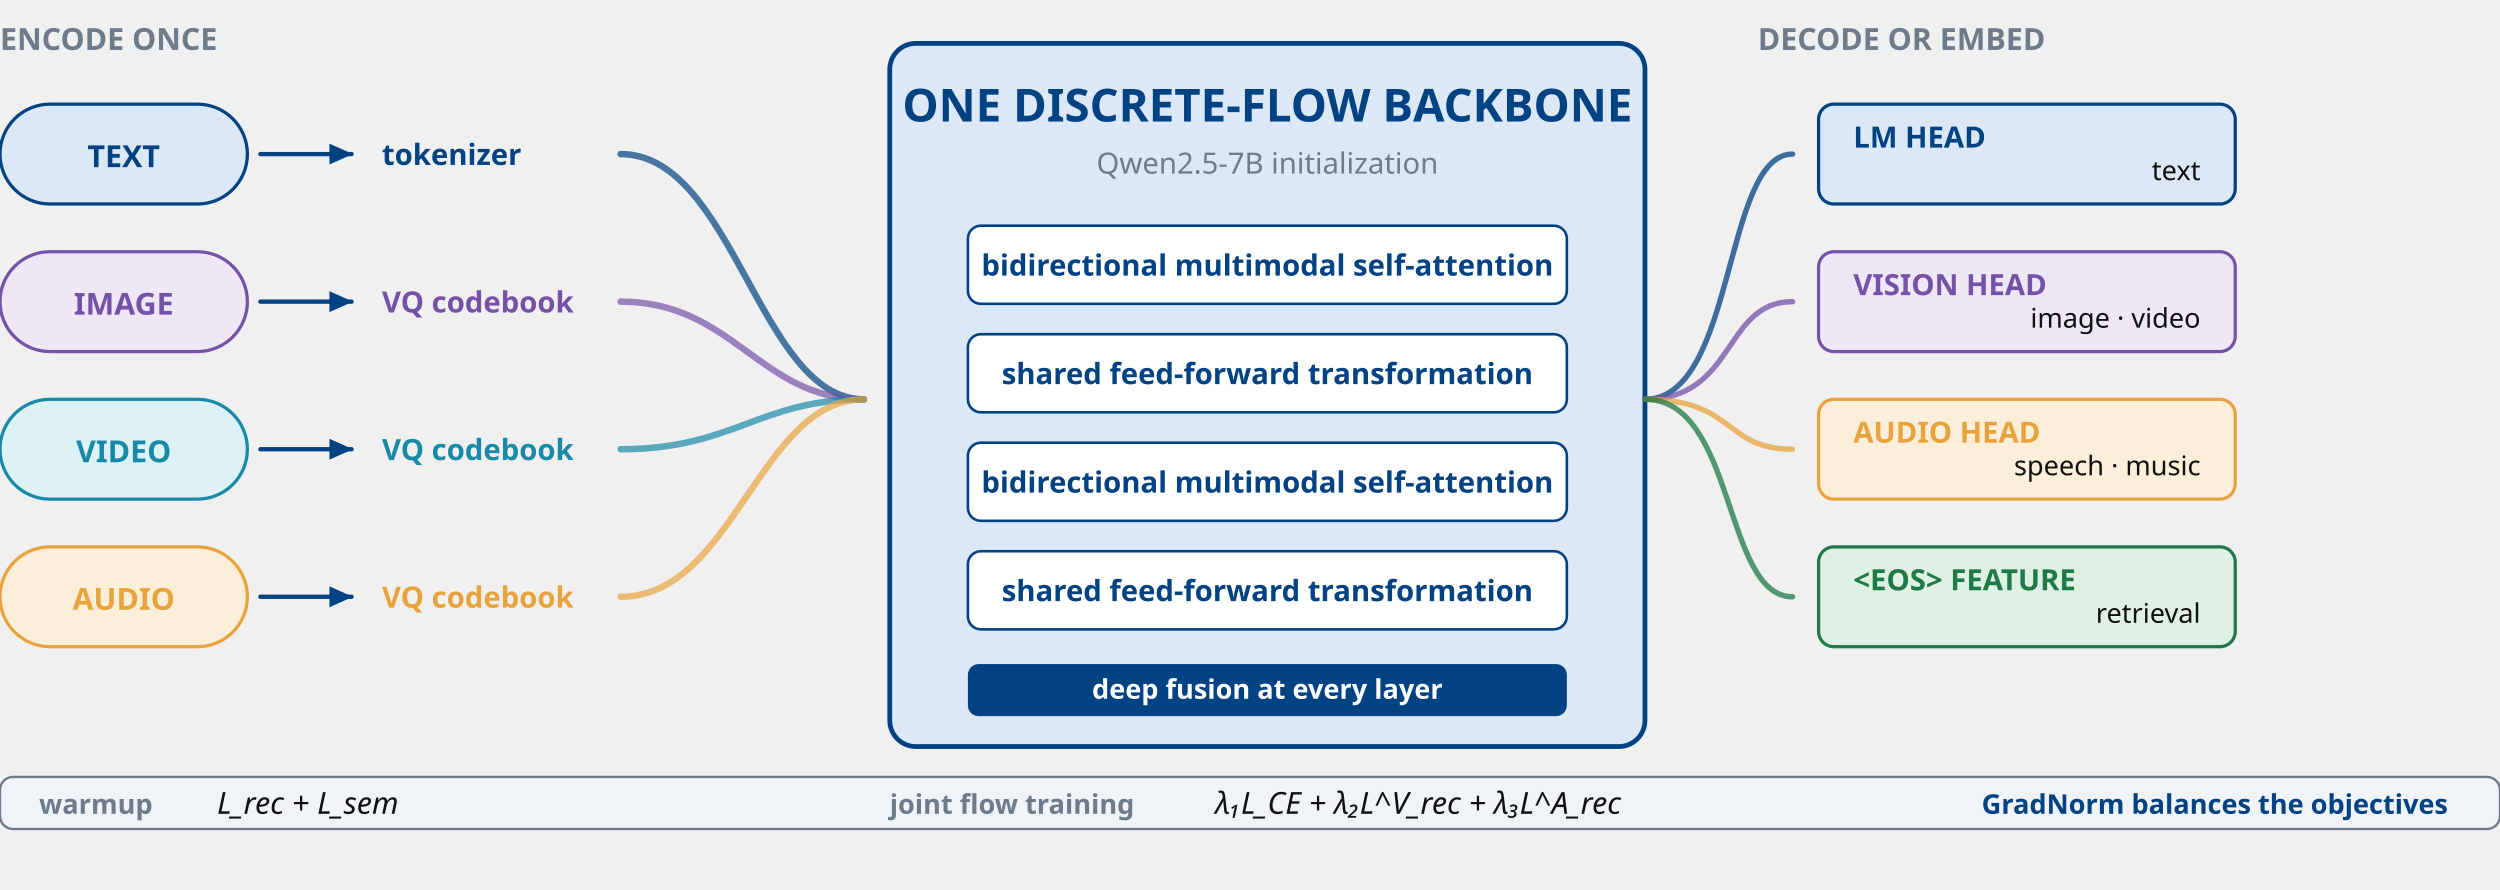
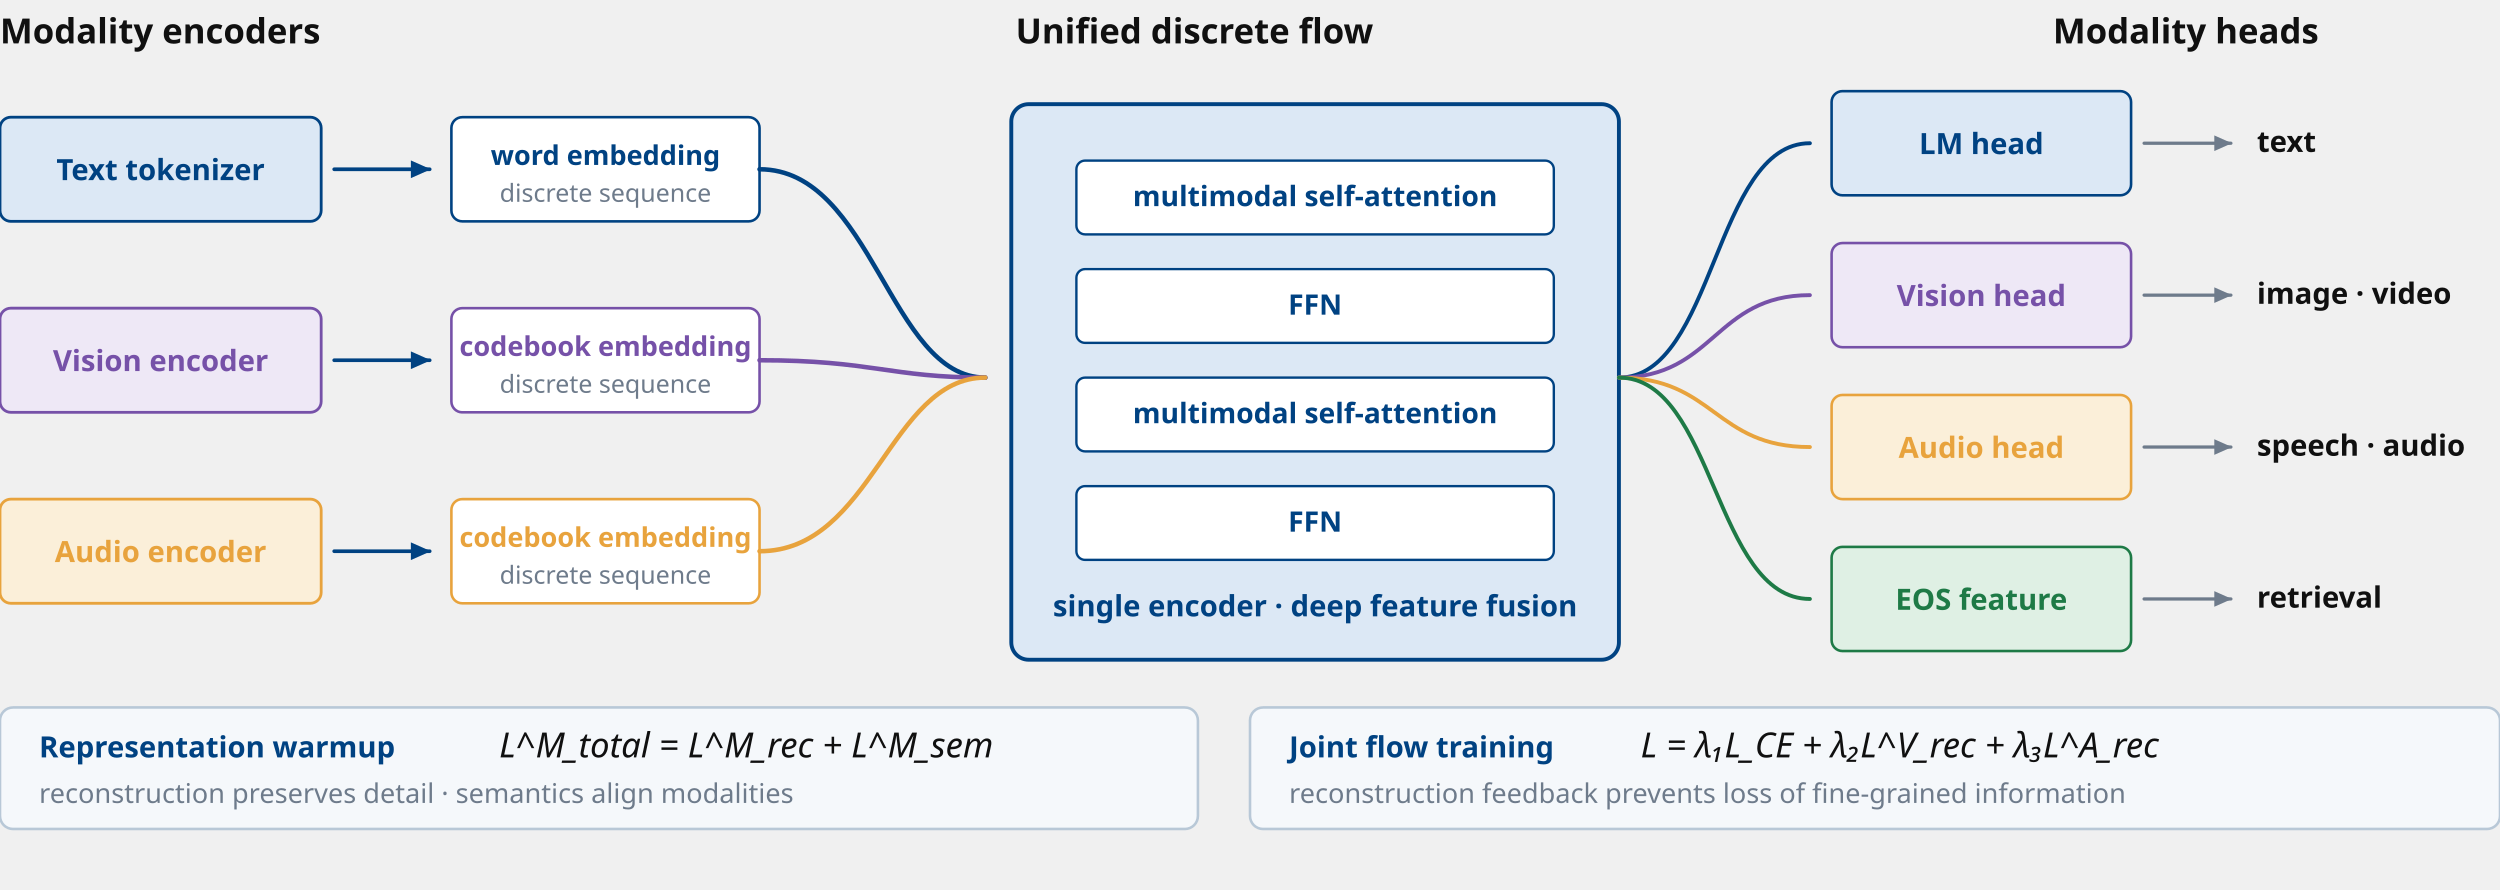
<svg xmlns="http://www.w3.org/2000/svg" width="1152" height="410" viewBox="0 0 1152 410">
  <defs>
+     <marker id="arw-grey" viewBox="0 0 10 10" refX="8.5" refY="5" markerWidth="6" markerHeight="6" orient="auto-start-reverse">
+       <path d="M 0 1 L 9 5 L 0 9 z" fill="#6E7B8B" />
+     </marker>
    <marker id="arw-navy" viewBox="0 0 10 10" refX="8.5" refY="5" markerWidth="6" markerHeight="6" orient="auto-start-reverse">
      <path d="M 0 1 L 9 5 L 0 9 z" fill="#004282" />
    </marker>
  </defs>
-   <text x="0" y="23" font-family="Calibri" font-size="14" font-weight="bold" fill="#6E7B8B" text-anchor="start" xml:space="preserve">ENCODE ONCE</text>
-   <rect x="0" y="48" width="114" height="46" rx="23" ry="23" fill="#DCE8F5" stroke="#004282" stroke-width="1.5" />
-   <text x="57" y="77" font-family="Calibri" font-size="14" font-weight="bold" fill="#004282" text-anchor="middle" xml:space="preserve">TEXT</text>
-   <path d="M 120 71 L 162 71" stroke="#004282" stroke-width="2" fill="none" stroke-linecap="round" marker-end="url(#arw-navy)" />
-   <text x="176" y="76" font-family="Calibri" font-size="13.5" font-weight="bold" fill="#004282" text-anchor="start" xml:space="preserve">tokenizer</text>
-   <path d="M 286 71 C 338 71, 350 184, 398 184" stroke="#004282" stroke-width="3" fill="none" stroke-linecap="round" opacity="0.7" />
-   <rect x="0" y="116" width="114" height="46" rx="23" ry="23" fill="#EEE8F6" stroke="#7651A8" stroke-width="1.5" />
-   <text x="57" y="145" font-family="Calibri" font-size="14" font-weight="bold" fill="#7651A8" text-anchor="middle" xml:space="preserve">IMAGE</text>
-   <path d="M 120 139 L 162 139" stroke="#004282" stroke-width="2" fill="none" stroke-linecap="round" marker-end="url(#arw-navy)" />
-   <text x="176" y="144" font-family="Calibri" font-size="13.5" font-weight="bold" fill="#7651A8" text-anchor="start" xml:space="preserve">VQ codebook</text>
-   <path d="M 286 139 C 338 139, 350 184, 398 184" stroke="#7651A8" stroke-width="3" fill="none" stroke-linecap="round" opacity="0.7" />
-   <rect x="0" y="184" width="114" height="46" rx="23" ry="23" fill="#DDF2F6" stroke="#1889A6" stroke-width="1.5" />
-   <text x="57" y="213" font-family="Calibri" font-size="14" font-weight="bold" fill="#1889A6" text-anchor="middle" xml:space="preserve">VIDEO</text>
-   <path d="M 120 207 L 162 207" stroke="#004282" stroke-width="2" fill="none" stroke-linecap="round" marker-end="url(#arw-navy)" />
-   <text x="176" y="212" font-family="Calibri" font-size="13.5" font-weight="bold" fill="#1889A6" text-anchor="start" xml:space="preserve">VQ codebook</text>
-   <path d="M 286 207 C 338 207, 350 184, 398 184" stroke="#1889A6" stroke-width="3" fill="none" stroke-linecap="round" opacity="0.7" />
-   <rect x="0" y="252" width="114" height="46" rx="23" ry="23" fill="#FBEFD9" stroke="#E8A33D" stroke-width="1.5" />
-   <text x="57" y="281" font-family="Calibri" font-size="14" font-weight="bold" fill="#E8A33D" text-anchor="middle" xml:space="preserve">AUDIO</text>
-   <path d="M 120 275 L 162 275" stroke="#004282" stroke-width="2" fill="none" stroke-linecap="round" marker-end="url(#arw-navy)" />
-   <text x="176" y="280" font-family="Calibri" font-size="13.5" font-weight="bold" fill="#E8A33D" text-anchor="start" xml:space="preserve">VQ codebook</text>
-   <path d="M 286 275 C 338 275, 350 184, 398 184" stroke="#E8A33D" stroke-width="3" fill="none" stroke-linecap="round" opacity="0.7" />
-   <rect x="410" y="20" width="348" height="324" rx="12" ry="12" fill="#DCE8F5" stroke="#004282" stroke-width="2.2" />
-   <text x="584" y="56" font-family="Calibri" font-size="21" font-weight="bold" fill="#004282" text-anchor="middle" xml:space="preserve">ONE DISCRETE-FLOW BACKBONE</text>
-   <text x="584" y="80" font-family="Calibri" font-size="13.5" fill="#6E7B8B" text-anchor="middle" xml:space="preserve">Qwen2.5-7B initialization</text>
-   <rect x="446" y="104" width="276" height="36" rx="6" ry="6" fill="#FFFFFF" stroke="#004282" stroke-width="1.2" />
-   <text x="584" y="127" font-family="Calibri" font-size="13.5" font-weight="bold" fill="#004282" text-anchor="middle" xml:space="preserve">bidirectional multimodal self-attention</text>
-   <rect x="446" y="154" width="276" height="36" rx="6" ry="6" fill="#FFFFFF" stroke="#004282" stroke-width="1.2" />
-   <text x="584" y="177" font-family="Calibri" font-size="13.5" font-weight="bold" fill="#004282" text-anchor="middle" xml:space="preserve">shared feed-forward transformation</text>
-   <rect x="446" y="204" width="276" height="36" rx="6" ry="6" fill="#FFFFFF" stroke="#004282" stroke-width="1.2" />
-   <text x="584" y="227" font-family="Calibri" font-size="13.5" font-weight="bold" fill="#004282" text-anchor="middle" xml:space="preserve">bidirectional multimodal self-attention</text>
-   <rect x="446" y="254" width="276" height="36" rx="6" ry="6" fill="#FFFFFF" stroke="#004282" stroke-width="1.2" />
-   <text x="584" y="277" font-family="Calibri" font-size="13.5" font-weight="bold" fill="#004282" text-anchor="middle" xml:space="preserve">shared feed-forward transformation</text>
-   <rect x="446" y="306" width="276" height="24" rx="5" ry="5" fill="#004282" />
-   <text x="584" y="322" font-family="Calibri" font-size="12.5" font-weight="bold" fill="#FFFFFF" text-anchor="middle" xml:space="preserve">deep fusion at every layer</text>
-   <text x="810" y="23" font-family="Calibri" font-size="14" font-weight="bold" fill="#6E7B8B" text-anchor="start" xml:space="preserve">DECODE OR EMBED</text>
-   <path d="M 758 184 C 800 184, 794 71, 826 71" stroke="#004282" stroke-width="2.5" fill="none" stroke-linecap="round" opacity="0.75" />
-   <rect x="838" y="48" width="192" height="46" rx="7" ry="7" fill="#DCE8F5" stroke="#004282" stroke-width="1.5" />
-   <text x="854" y="68" font-family="Calibri" font-size="13.5" font-weight="bold" fill="#004282" text-anchor="start" xml:space="preserve">LM HEAD</text>
-   <text x="1014" y="83" font-family="Calibri" font-size="12.5" fill="#101010" text-anchor="end" xml:space="preserve">text</text>
-   <path d="M 758 184 C 800 184, 794 139, 826 139" stroke="#7651A8" stroke-width="2.5" fill="none" stroke-linecap="round" opacity="0.75" />
-   <rect x="838" y="116" width="192" height="46" rx="7" ry="7" fill="#EEE8F6" stroke="#7651A8" stroke-width="1.5" />
-   <text x="854" y="136" font-family="Calibri" font-size="13.5" font-weight="bold" fill="#7651A8" text-anchor="start" xml:space="preserve">VISION HEAD</text>
-   <text x="1014" y="151" font-family="Calibri" font-size="12.5" fill="#101010" text-anchor="end" xml:space="preserve">image · video</text>
-   <path d="M 758 184 C 800 184, 794 207, 826 207" stroke="#E8A33D" stroke-width="2.5" fill="none" stroke-linecap="round" opacity="0.75" />
-   <rect x="838" y="184" width="192" height="46" rx="7" ry="7" fill="#FBEFD9" stroke="#E8A33D" stroke-width="1.5" />
-   <text x="854" y="204" font-family="Calibri" font-size="13.5" font-weight="bold" fill="#E8A33D" text-anchor="start" xml:space="preserve">AUDIO HEAD</text>
-   <text x="1014" y="219" font-family="Calibri" font-size="12.5" fill="#101010" text-anchor="end" xml:space="preserve">speech · music</text>
-   <path d="M 758 184 C 800 184, 794 275, 826 275" stroke="#1E7A46" stroke-width="2.5" fill="none" stroke-linecap="round" opacity="0.75" />
-   <rect x="838" y="252" width="192" height="46" rx="7" ry="7" fill="#DFF0E4" stroke="#1E7A46" stroke-width="1.5" />
-   <text x="854" y="272" font-family="Calibri" font-size="13.5" font-weight="bold" fill="#1E7A46" text-anchor="start" xml:space="preserve">&lt;EOS&gt; FEATURE</text>
-   <text x="1014" y="287" font-family="Calibri" font-size="12.5" fill="#101010" text-anchor="end" xml:space="preserve">retrieval</text>
-   <rect x="0" y="358" width="1152" height="24" rx="6" ry="6" fill="#F0F3F7" stroke="#6E7B8B" stroke-width="1.1" />
-   <text x="18" y="375" font-family="Calibri" font-size="12.5" font-weight="bold" fill="#6E7B8B" text-anchor="start" xml:space="preserve">warmup</text>
-   <text x="100" y="375" font-family="Calibri" font-size="14" font-style="italic" fill="#101010" text-anchor="start" xml:space="preserve">L_rec + L_sem</text>
-   <text x="410" y="375" font-family="Calibri" font-size="12.5" font-weight="bold" fill="#6E7B8B" text-anchor="start" xml:space="preserve">joint flow training</text>
-   <text x="560" y="375" font-family="Calibri" font-size="14" font-style="italic" fill="#101010" text-anchor="start" xml:space="preserve">λ₁L_CE + λ₂L^V_rec + λ₃L^A_rec</text>
-   <text x="1128" y="375" font-family="Calibri" font-size="12.5" font-weight="bold" fill="#004282" text-anchor="end" xml:space="preserve">GradNorm balances the objectives</text>
+   <text x="0" y="20" font-family="Calibri" font-size="16" font-weight="bold" fill="#101010" text-anchor="start" xml:space="preserve">Modality encoders</text>
+   <text x="468" y="20" font-family="Calibri" font-size="16" font-weight="bold" fill="#101010" text-anchor="start" xml:space="preserve">Unified discrete flow</text>
+   <text x="946" y="20" font-family="Calibri" font-size="16" font-weight="bold" fill="#101010" text-anchor="start" xml:space="preserve">Modality heads</text>
+   <rect x="0" y="54" width="148" height="48" rx="5" ry="5" fill="#DCE8F5" stroke="#004282" stroke-width="1.3" />
+   <text x="74" y="83" font-family="Calibri" font-size="13.5" font-weight="bold" fill="#004282" text-anchor="middle" xml:space="preserve">Text tokenizer</text>
+   <path d="M 154 78 L 198 78" stroke="#004282" stroke-width="1.7" fill="none" stroke-linecap="round" marker-end="url(#arw-navy)" />
+   <rect x="208" y="54" width="142" height="48" rx="5" ry="5" fill="#FFFFFF" stroke="#004282" stroke-width="1.2" />
+   <text x="279" y="76" font-family="Calibri" font-size="12.5" font-weight="bold" fill="#004282" text-anchor="middle" xml:space="preserve">word embedding</text>
+   <text x="279" y="93" font-family="Calibri" font-size="11.5" fill="#6E7B8B" text-anchor="middle" xml:space="preserve">discrete sequence</text>
+   <path d="M 350 78 C 402 78, 410 174, 454 174" stroke="#004282" stroke-width="2.1" fill="none" stroke-linecap="round" />
+   <rect x="0" y="142" width="148" height="48" rx="5" ry="5" fill="#EEE8F6" stroke="#7651A8" stroke-width="1.3" />
+   <text x="74" y="171" font-family="Calibri" font-size="13.5" font-weight="bold" fill="#7651A8" text-anchor="middle" xml:space="preserve">Vision encoder</text>
+   <path d="M 154 166 L 198 166" stroke="#004282" stroke-width="1.7" fill="none" stroke-linecap="round" marker-end="url(#arw-navy)" />
+   <rect x="208" y="142" width="142" height="48" rx="5" ry="5" fill="#FFFFFF" stroke="#7651A8" stroke-width="1.2" />
+   <text x="279" y="164" font-family="Calibri" font-size="12.5" font-weight="bold" fill="#7651A8" text-anchor="middle" xml:space="preserve">codebook embedding</text>
+   <text x="279" y="181" font-family="Calibri" font-size="11.5" fill="#6E7B8B" text-anchor="middle" xml:space="preserve">discrete sequence</text>
+   <path d="M 350 166 C 402 166, 410 174, 454 174" stroke="#7651A8" stroke-width="2.1" fill="none" stroke-linecap="round" />
+   <rect x="0" y="230" width="148" height="48" rx="5" ry="5" fill="#FBEFD9" stroke="#E8A33D" stroke-width="1.3" />
+   <text x="74" y="259" font-family="Calibri" font-size="13.5" font-weight="bold" fill="#E8A33D" text-anchor="middle" xml:space="preserve">Audio encoder</text>
+   <path d="M 154 254 L 198 254" stroke="#004282" stroke-width="1.7" fill="none" stroke-linecap="round" marker-end="url(#arw-navy)" />
+   <rect x="208" y="230" width="142" height="48" rx="5" ry="5" fill="#FFFFFF" stroke="#E8A33D" stroke-width="1.2" />
+   <text x="279" y="252" font-family="Calibri" font-size="12.5" font-weight="bold" fill="#E8A33D" text-anchor="middle" xml:space="preserve">codebook embedding</text>
+   <text x="279" y="269" font-family="Calibri" font-size="11.5" fill="#6E7B8B" text-anchor="middle" xml:space="preserve">discrete sequence</text>
+   <path d="M 350 254 C 402 254, 410 174, 454 174" stroke="#E8A33D" stroke-width="2.1" fill="none" stroke-linecap="round" />
+   <rect x="466" y="48" width="280" height="256" rx="8" ry="8" fill="#DCE8F5" stroke="#004282" stroke-width="1.8" />
+   <rect x="496" y="74" width="220" height="34" rx="4" ry="4" fill="#FFFFFF" stroke="#004282" stroke-width="1.1" />
+   <text x="606" y="95" font-family="Calibri" font-size="13" font-weight="bold" fill="#004282" text-anchor="middle" xml:space="preserve">multimodal self-attention</text>
+   <rect x="496" y="124" width="220" height="34" rx="4" ry="4" fill="#FFFFFF" stroke="#004282" stroke-width="1.1" />
+   <text x="606" y="145" font-family="Calibri" font-size="13" font-weight="bold" fill="#004282" text-anchor="middle" xml:space="preserve">FFN</text>
+   <rect x="496" y="174" width="220" height="34" rx="4" ry="4" fill="#FFFFFF" stroke="#004282" stroke-width="1.1" />
+   <text x="606" y="195" font-family="Calibri" font-size="13" font-weight="bold" fill="#004282" text-anchor="middle" xml:space="preserve">multimodal self-attention</text>
+   <rect x="496" y="224" width="220" height="34" rx="4" ry="4" fill="#FFFFFF" stroke="#004282" stroke-width="1.1" />
+   <text x="606" y="245" font-family="Calibri" font-size="13" font-weight="bold" fill="#004282" text-anchor="middle" xml:space="preserve">FFN</text>
+   <text x="606" y="284" font-family="Calibri" font-size="13.5" font-weight="bold" fill="#004282" text-anchor="middle" xml:space="preserve">single encoder · deep feature fusion</text>
+   <path d="M 746 174 C 790 174, 790 66, 834 66" stroke="#004282" stroke-width="1.8" fill="none" stroke-linecap="round" />
+   <rect x="844" y="42" width="138" height="48" rx="5" ry="5" fill="#DCE8F5" stroke="#004282" stroke-width="1.2" />
+   <text x="913" y="71" font-family="Calibri" font-size="13.5" font-weight="bold" fill="#004282" text-anchor="middle" xml:space="preserve">LM head</text>
+   <path d="M 988 66 L 1028 66" stroke="#6E7B8B" stroke-width="1.5" fill="none" stroke-linecap="round" marker-end="url(#arw-grey)" />
+   <text x="1040" y="70" font-family="Calibri" font-size="13.5" font-weight="bold" fill="#101010" text-anchor="start" xml:space="preserve">text</text>
+   <path d="M 746 174 C 790 174, 790 136, 834 136" stroke="#7651A8" stroke-width="1.8" fill="none" stroke-linecap="round" />
+   <rect x="844" y="112" width="138" height="48" rx="5" ry="5" fill="#EEE8F6" stroke="#7651A8" stroke-width="1.2" />
+   <text x="913" y="141" font-family="Calibri" font-size="13.5" font-weight="bold" fill="#7651A8" text-anchor="middle" xml:space="preserve">Vision head</text>
+   <path d="M 988 136 L 1028 136" stroke="#6E7B8B" stroke-width="1.5" fill="none" stroke-linecap="round" marker-end="url(#arw-grey)" />
+   <text x="1040" y="140" font-family="Calibri" font-size="13.5" font-weight="bold" fill="#101010" text-anchor="start" xml:space="preserve">image · video</text>
+   <path d="M 746 174 C 790 174, 790 206, 834 206" stroke="#E8A33D" stroke-width="1.8" fill="none" stroke-linecap="round" />
+   <rect x="844" y="182" width="138" height="48" rx="5" ry="5" fill="#FBEFD9" stroke="#E8A33D" stroke-width="1.2" />
+   <text x="913" y="211" font-family="Calibri" font-size="13.5" font-weight="bold" fill="#E8A33D" text-anchor="middle" xml:space="preserve">Audio head</text>
+   <path d="M 988 206 L 1028 206" stroke="#6E7B8B" stroke-width="1.5" fill="none" stroke-linecap="round" marker-end="url(#arw-grey)" />
+   <text x="1040" y="210" font-family="Calibri" font-size="13.5" font-weight="bold" fill="#101010" text-anchor="start" xml:space="preserve">speech · audio</text>
+   <path d="M 746 174 C 790 174, 790 276, 834 276" stroke="#1E7A46" stroke-width="1.8" fill="none" stroke-linecap="round" />
+   <rect x="844" y="252" width="138" height="48" rx="5" ry="5" fill="#DFF0E4" stroke="#1E7A46" stroke-width="1.2" />
+   <text x="913" y="281" font-family="Calibri" font-size="13.5" font-weight="bold" fill="#1E7A46" text-anchor="middle" xml:space="preserve">EOS feature</text>
+   <path d="M 988 276 L 1028 276" stroke="#6E7B8B" stroke-width="1.5" fill="none" stroke-linecap="round" marker-end="url(#arw-grey)" />
+   <text x="1040" y="280" font-family="Calibri" font-size="13.5" font-weight="bold" fill="#101010" text-anchor="start" xml:space="preserve">retrieval</text>
+   <rect x="0" y="326" width="552" height="56" rx="6" ry="6" fill="#F5F8FB" stroke="#B8C8D7" stroke-width="1.2" />
+   <text x="18" y="349" font-family="Calibri" font-size="13.5" font-weight="bold" fill="#004282" text-anchor="start" xml:space="preserve">Representation warmup</text>
+   <text x="230" y="349" font-family="Calibri" font-size="16" font-style="italic" fill="#101010" text-anchor="start" xml:space="preserve">L^M_total = L^M_rec + L^M_sem</text>
+   <text x="18" y="370" font-family="Calibri" font-size="12.5" fill="#6E7B8B" text-anchor="start" xml:space="preserve">reconstruction preserves detail · semantics align modalities</text>
+   <rect x="576" y="326" width="576" height="56" rx="6" ry="6" fill="#F5F8FB" stroke="#B8C8D7" stroke-width="1.2" />
+   <text x="594" y="349" font-family="Calibri" font-size="13.5" font-weight="bold" fill="#004282" text-anchor="start" xml:space="preserve">Joint flow training</text>
+   <text x="756" y="349" font-family="Calibri" font-size="16" font-style="italic" fill="#101010" text-anchor="start" xml:space="preserve">L = λ₁L_CE + λ₂L^V_rec + λ₃L^A_rec</text>
+   <text x="594" y="370" font-family="Calibri" font-size="12.5" fill="#6E7B8B" text-anchor="start" xml:space="preserve">reconstruction feedback prevents loss of fine-grained information</text>
</svg>
